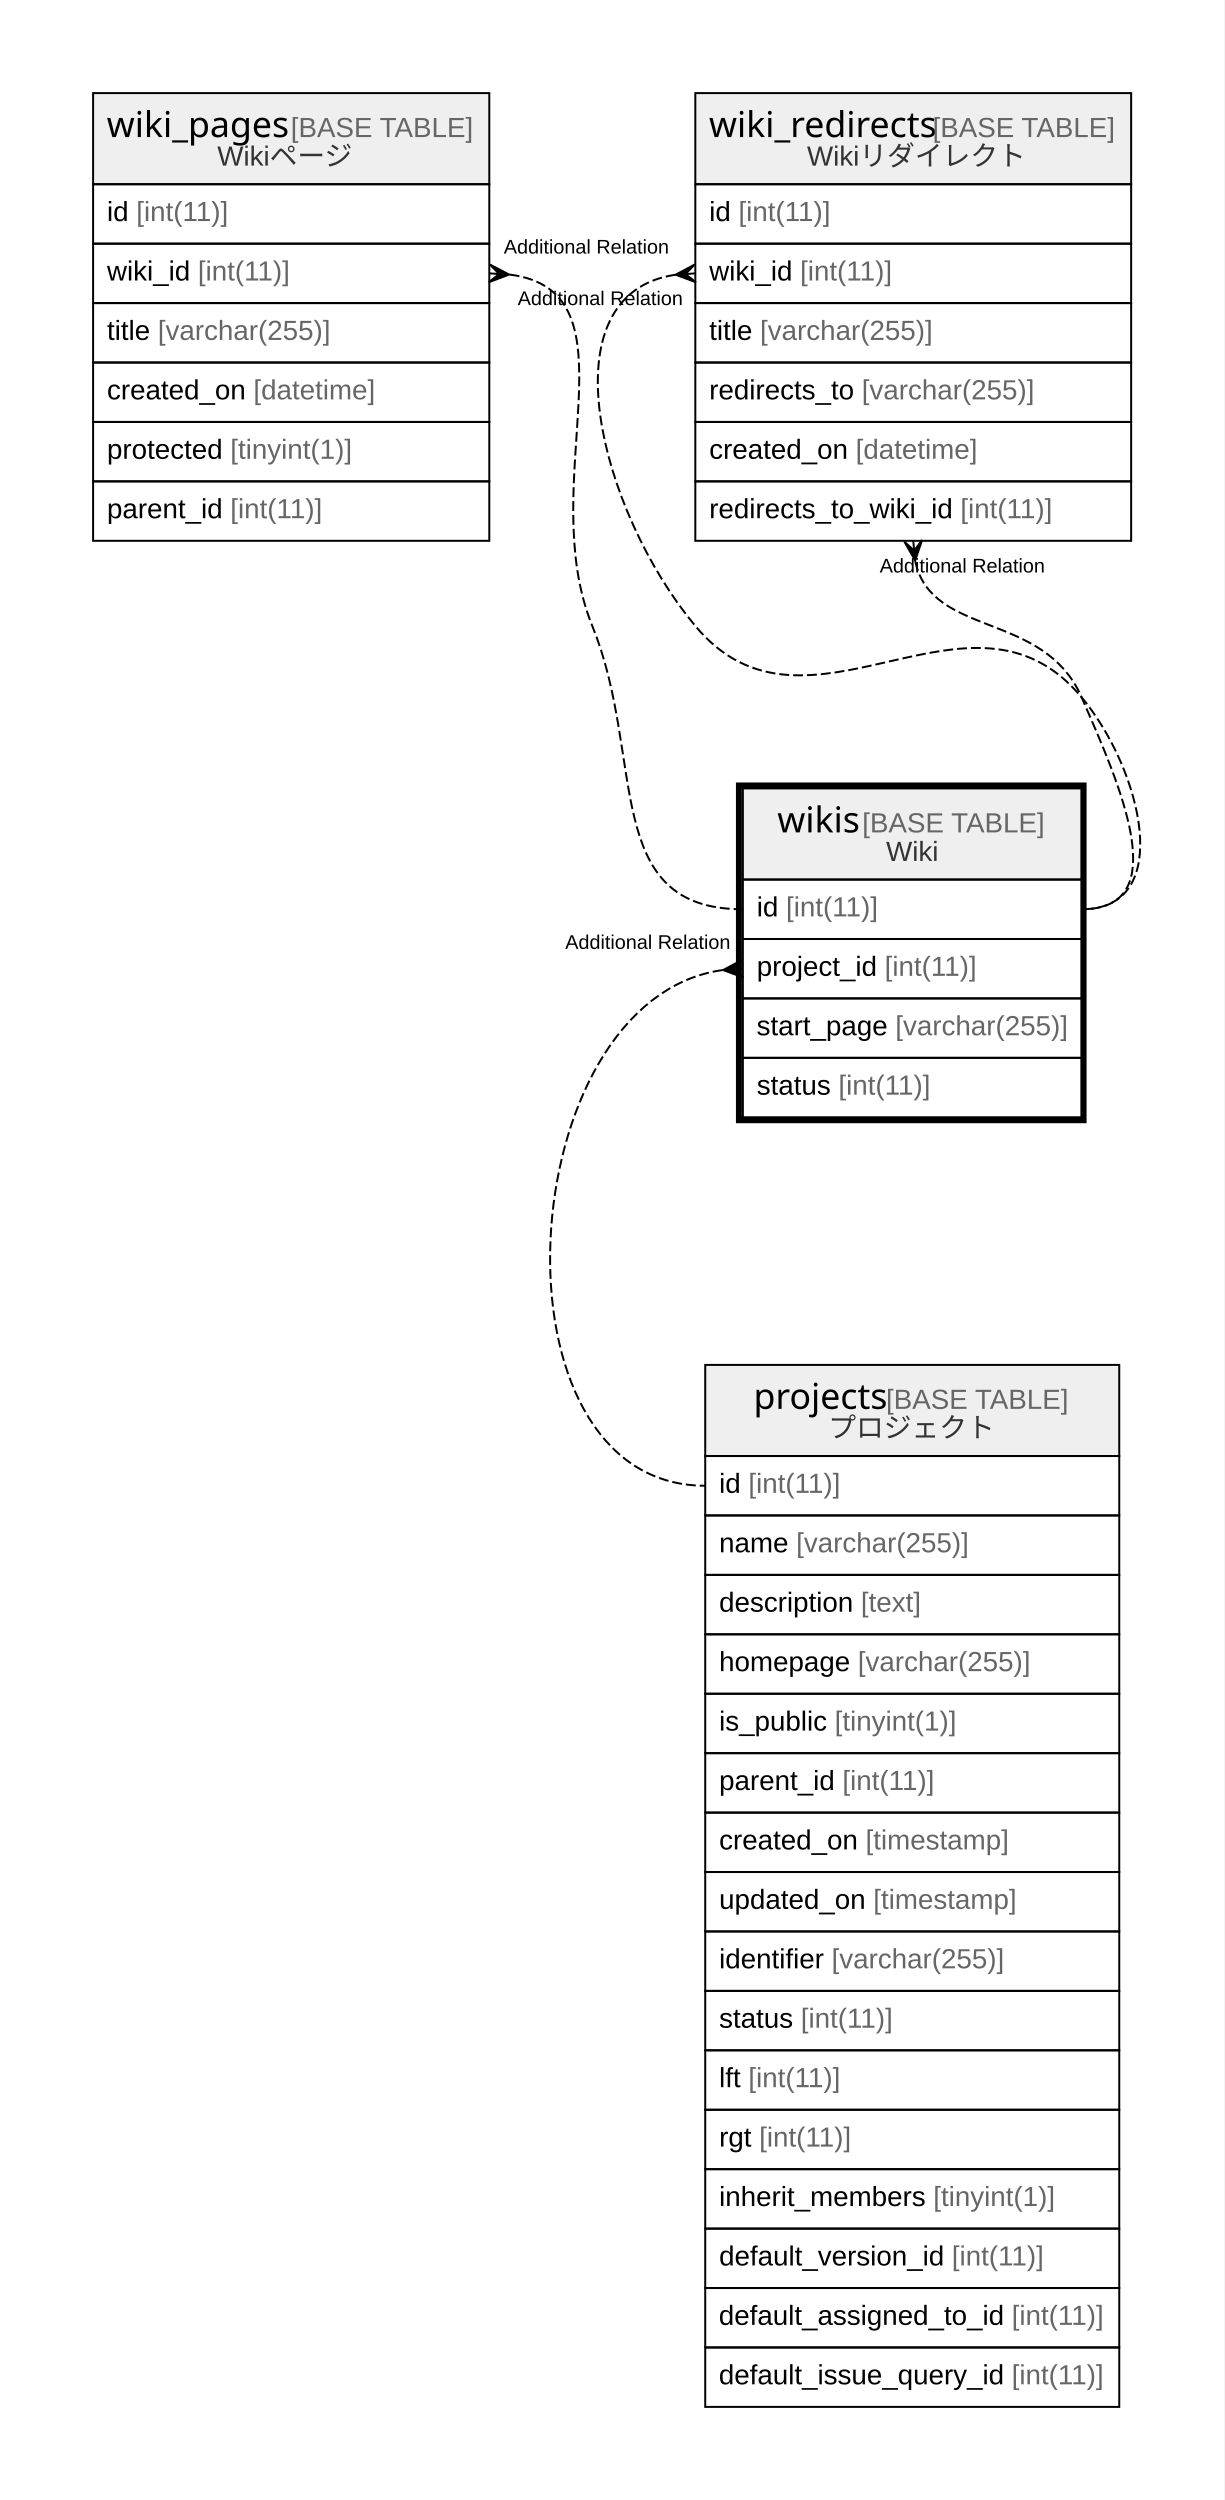
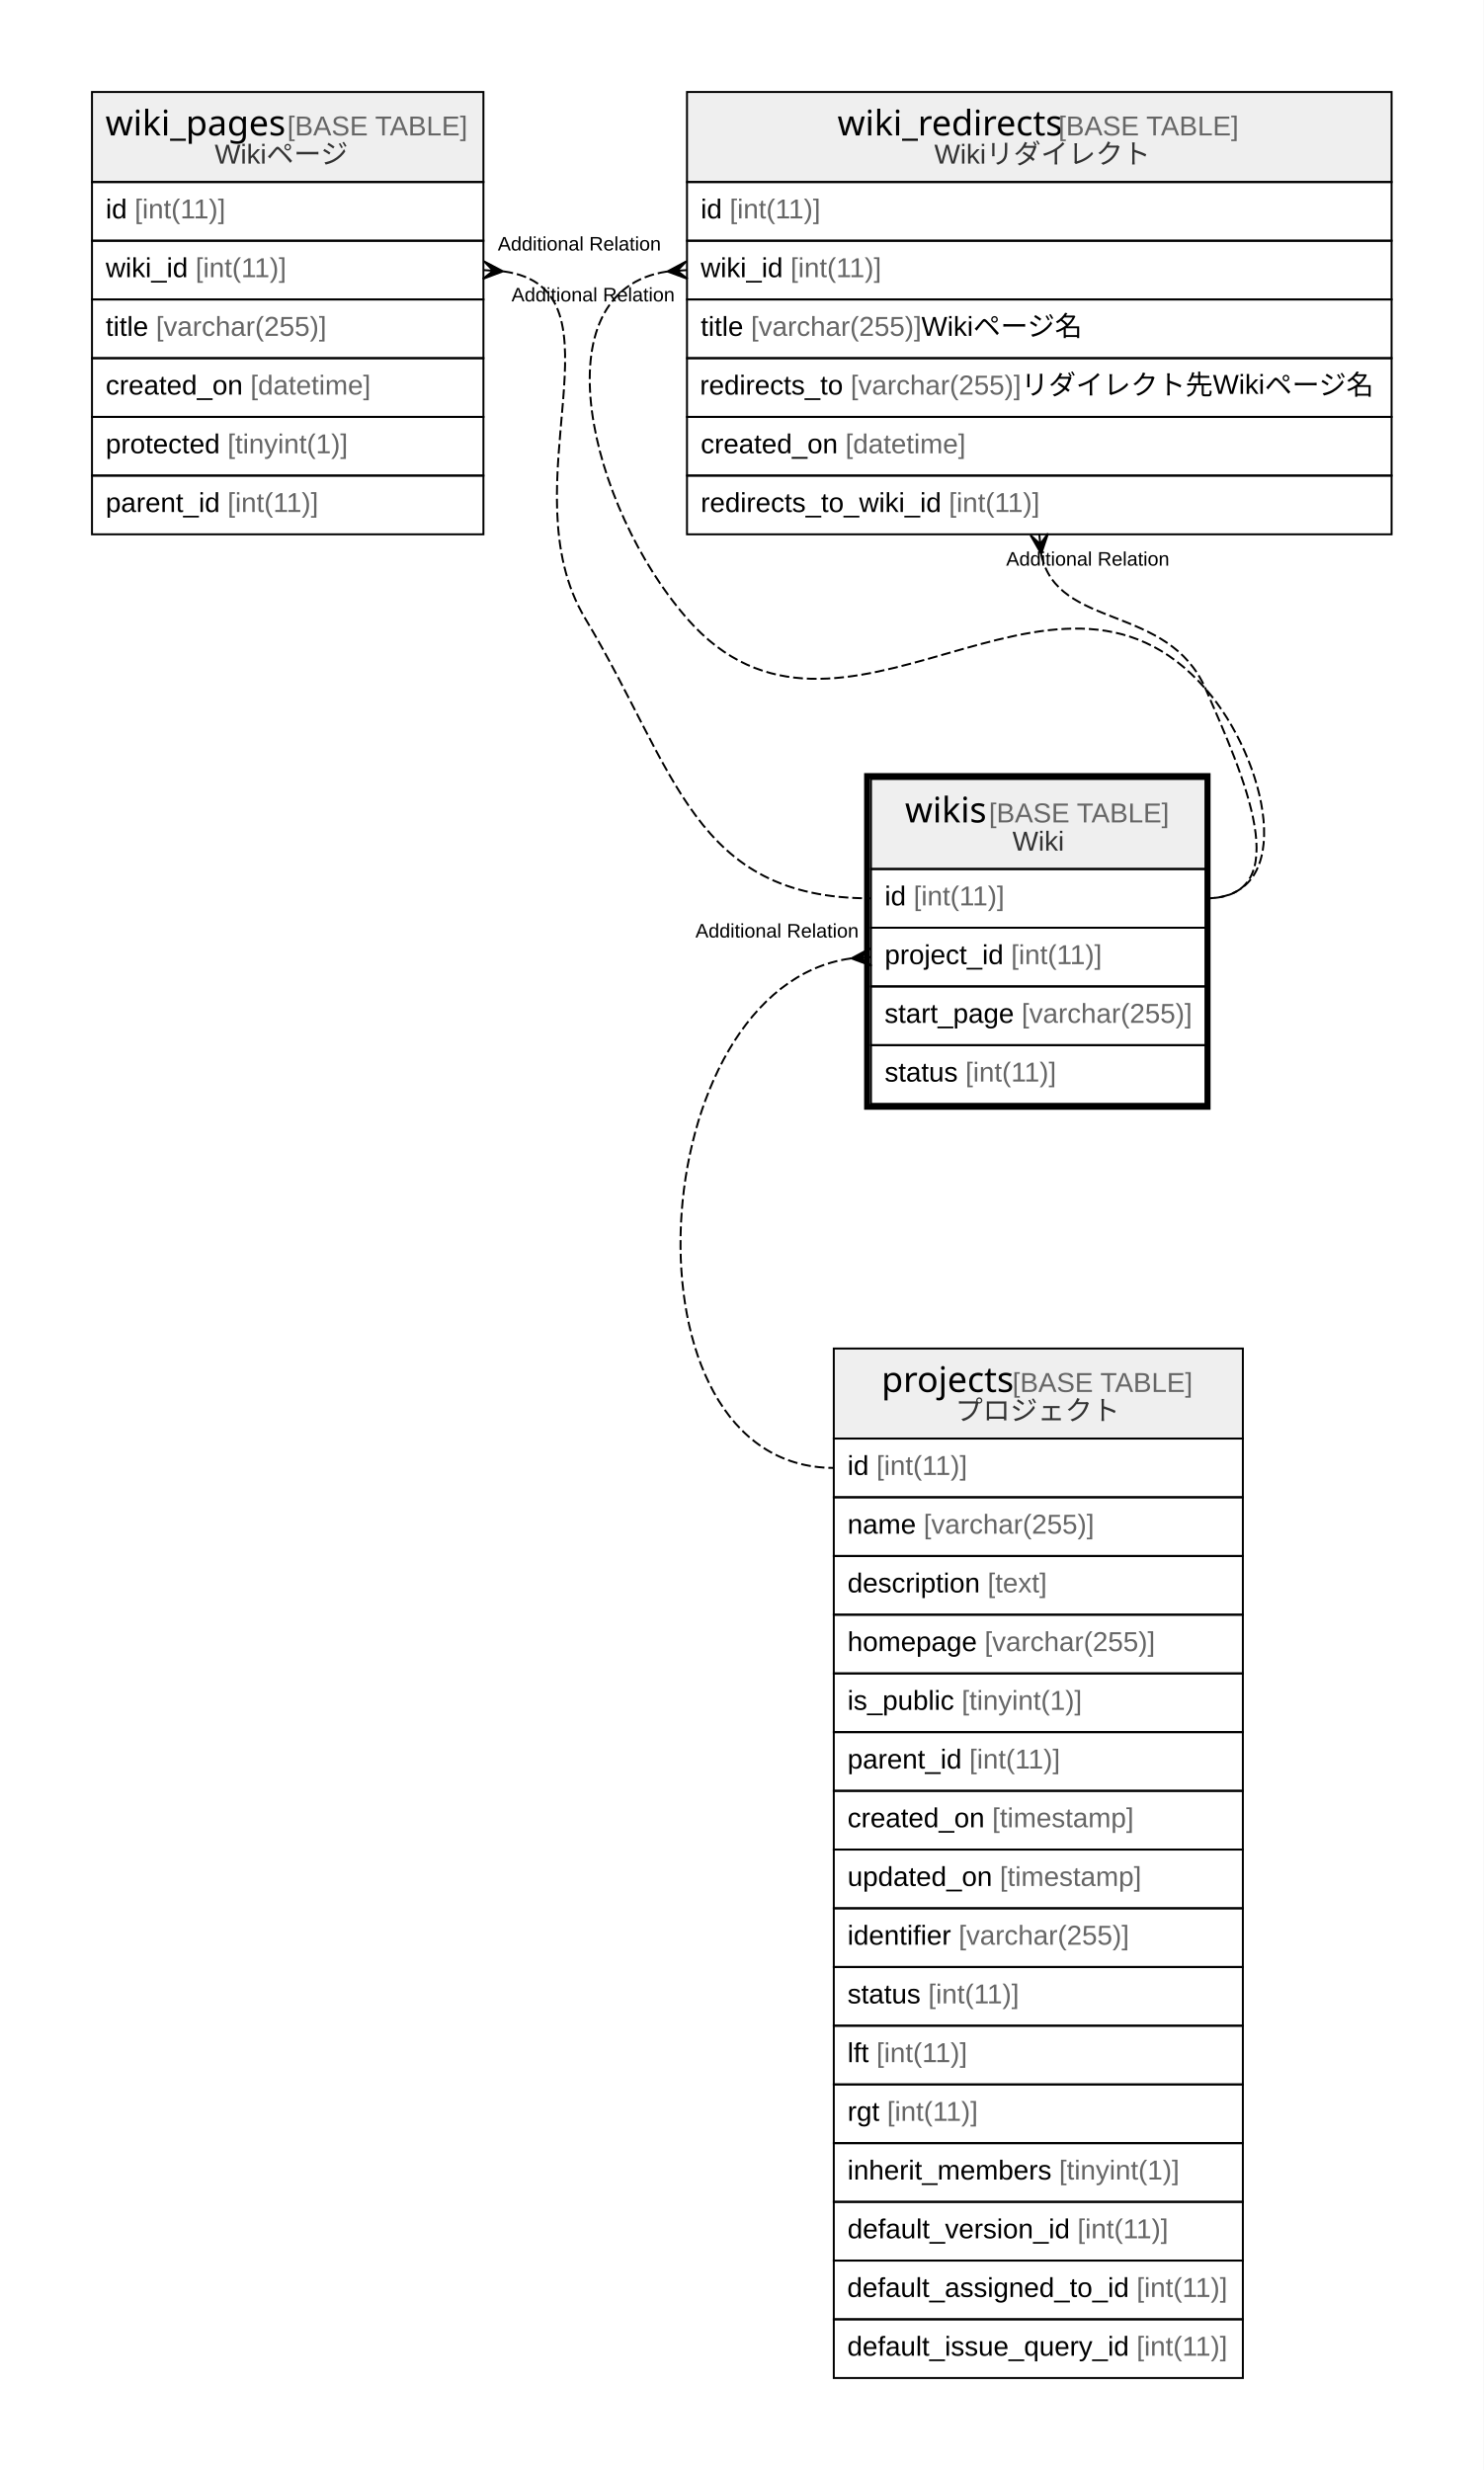
- <svg xmlns="http://www.w3.org/2000/svg" width="618pt" height="1262pt" viewBox="0.00 0.00 618.00 1262.00">
+ <svg xmlns="http://www.w3.org/2000/svg" width="758pt" height="1262pt" viewBox="0.00 0.00 758.00 1262.00">
  <g id="graph0" class="graph" transform="scale(1 1) rotate(0) translate(4 1258)">
-     <polygon fill="#ffffff" stroke="transparent" points="-4,4 -4,-1258 614,-1258 614,4 -4,4" />
+     <polygon fill="#ffffff" stroke="transparent" points="-4,4 -4,-1258 754,-1258 754,4 -4,4" />
    <g id="node1" class="node">
-       <polygon fill="#efefef" stroke="transparent" points="371,-814 371,-860 542,-860 542,-814 371,-814" />
-       <polygon fill="none" stroke="#000000" points="371,-814 371,-860 542,-860 542,-814 371,-814" />
-       <text text-anchor="start" x="388.382" y="-837.8" font-family="Arial Bold" font-size="18.00" fill="#000000">wikis</text>
-       <text text-anchor="start" x="427.364" y="-837.8" font-family="Arial" font-size="14.00" fill="#000000"> </text>
-       <text text-anchor="start" x="431.255" y="-837.8" font-family="Arial" font-size="14.00" fill="#666666">[BASE TABLE]</text>
-       <text text-anchor="start" x="443.286" y="-823.4" font-family="Arial" font-size="14.00" fill="#333333">Wiki</text>
-       <polygon fill="none" stroke="#000000" points="371,-784 371,-814 542,-814 542,-784 371,-784" />
-       <text text-anchor="start" x="378" y="-795.4" font-family="Arial" font-size="14.00" fill="#000000">id </text>
-       <text text-anchor="start" x="392.78" y="-795.4" font-family="Arial" font-size="14.00" fill="#666666">[int(11)]</text>
-       <polygon fill="none" stroke="#000000" points="371,-754 371,-784 542,-784 542,-754 371,-754" />
-       <text text-anchor="start" x="378" y="-765.4" font-family="Arial" font-size="14.00" fill="#000000">project_id </text>
-       <text text-anchor="start" x="442.568" y="-765.4" font-family="Arial" font-size="14.00" fill="#666666">[int(11)]</text>
-       <polygon fill="none" stroke="#000000" points="371,-724 371,-754 542,-754 542,-724 371,-724" />
-       <text text-anchor="start" x="377.926" y="-735.4" font-family="Arial" font-size="14.00" fill="#000000">start_page </text>
-       <text text-anchor="start" x="447.954" y="-735.4" font-family="Arial" font-size="14.00" fill="#666666">[varchar(255)]</text>
-       <polygon fill="none" stroke="#000000" points="371,-694 371,-724 542,-724 542,-694 371,-694" />
-       <text text-anchor="start" x="378" y="-705.4" font-family="Arial" font-size="14.00" fill="#000000">status </text>
-       <text text-anchor="start" x="419.237" y="-705.4" font-family="Arial" font-size="14.00" fill="#666666">[int(11)]</text>
-       <polygon fill="none" stroke="#000000" stroke-width="3" points="369,-692.5 369,-861.5 543,-861.5 543,-692.5 369,-692.5" />
+       <polygon fill="#efefef" stroke="transparent" points="441,-814 441,-860 612,-860 612,-814 441,-814" />
+       <polygon fill="none" stroke="#000000" points="441,-814 441,-860 612,-860 612,-814 441,-814" />
+       <text text-anchor="start" x="458.382" y="-837.8" font-family="Arial Bold" font-size="18.00" fill="#000000">wikis</text>
+       <text text-anchor="start" x="497.364" y="-837.8" font-family="Arial" font-size="14.00" fill="#000000"> </text>
+       <text text-anchor="start" x="501.255" y="-837.8" font-family="Arial" font-size="14.00" fill="#666666">[BASE TABLE]</text>
+       <text text-anchor="start" x="513.286" y="-823.4" font-family="Arial" font-size="14.00" fill="#333333">Wiki</text>
+       <polygon fill="none" stroke="#000000" points="441,-784 441,-814 612,-814 612,-784 441,-784" />
+       <text text-anchor="start" x="448" y="-795.4" font-family="Arial" font-size="14.00" fill="#000000">id </text>
+       <text text-anchor="start" x="462.78" y="-795.4" font-family="Arial" font-size="14.00" fill="#666666">[int(11)]</text>
+       <polygon fill="none" stroke="#000000" points="441,-754 441,-784 612,-784 612,-754 441,-754" />
+       <text text-anchor="start" x="448" y="-765.4" font-family="Arial" font-size="14.00" fill="#000000">project_id </text>
+       <text text-anchor="start" x="512.568" y="-765.4" font-family="Arial" font-size="14.00" fill="#666666">[int(11)]</text>
+       <polygon fill="none" stroke="#000000" points="441,-724 441,-754 612,-754 612,-724 441,-724" />
+       <text text-anchor="start" x="447.926" y="-735.4" font-family="Arial" font-size="14.00" fill="#000000">start_page </text>
+       <text text-anchor="start" x="517.954" y="-735.4" font-family="Arial" font-size="14.00" fill="#666666">[varchar(255)]</text>
+       <polygon fill="none" stroke="#000000" points="441,-694 441,-724 612,-724 612,-694 441,-694" />
+       <text text-anchor="start" x="448" y="-705.4" font-family="Arial" font-size="14.00" fill="#000000">status </text>
+       <text text-anchor="start" x="489.237" y="-705.4" font-family="Arial" font-size="14.00" fill="#666666">[int(11)]</text>
+       <polygon fill="none" stroke="#000000" stroke-width="3" points="439,-692.5 439,-861.5 613,-861.5 613,-692.5 439,-692.5" />
    </g>
    <g id="node4" class="node">
-       <polygon fill="#efefef" stroke="transparent" points="352,-523 352,-569 561,-569 561,-523 352,-523" />
-       <polygon fill="none" stroke="#000000" points="352,-523 352,-569 561,-569 561,-523 352,-523" />
-       <text text-anchor="start" x="376.37" y="-546.8" font-family="Arial Bold" font-size="18.00" fill="#000000">projects</text>
-       <text text-anchor="start" x="439.377" y="-546.8" font-family="Arial" font-size="14.00" fill="#000000"> </text>
-       <text text-anchor="start" x="443.267" y="-546.8" font-family="Arial" font-size="14.00" fill="#666666">[BASE TABLE]</text>
-       <text text-anchor="start" x="414.127" y="-532.4" font-family="Arial" font-size="14.00" fill="#333333">プロジェクト</text>
-       <polygon fill="none" stroke="#000000" points="352,-493 352,-523 561,-523 561,-493 352,-493" />
-       <text text-anchor="start" x="359" y="-504.4" font-family="Arial" font-size="14.00" fill="#000000">id </text>
-       <text text-anchor="start" x="373.78" y="-504.4" font-family="Arial" font-size="14.00" fill="#666666">[int(11)]</text>
-       <polygon fill="none" stroke="#000000" points="352,-463 352,-493 561,-493 561,-463 352,-463" />
-       <text text-anchor="start" x="359" y="-474.4" font-family="Arial" font-size="14.00" fill="#000000">name </text>
-       <text text-anchor="start" x="397.899" y="-474.4" font-family="Arial" font-size="14.00" fill="#666666">[varchar(255)]</text>
-       <polygon fill="none" stroke="#000000" points="352,-433 352,-463 561,-463 561,-433 352,-433" />
-       <text text-anchor="start" x="359" y="-444.4" font-family="Arial" font-size="14.00" fill="#000000">description </text>
-       <text text-anchor="start" x="430.568" y="-444.4" font-family="Arial" font-size="14.00" fill="#666666">[text]</text>
-       <polygon fill="none" stroke="#000000" points="352,-403 352,-433 561,-433 561,-403 352,-403" />
-       <text text-anchor="start" x="359" y="-414.4" font-family="Arial" font-size="14.00" fill="#000000">homepage </text>
-       <text text-anchor="start" x="429.029" y="-414.4" font-family="Arial" font-size="14.00" fill="#666666">[varchar(255)]</text>
-       <polygon fill="none" stroke="#000000" points="352,-373 352,-403 561,-403 561,-373 352,-373" />
-       <text text-anchor="start" x="359" y="-384.4" font-family="Arial" font-size="14.00" fill="#000000">is_public </text>
-       <text text-anchor="start" x="417.341" y="-384.4" font-family="Arial" font-size="14.00" fill="#666666">[tinyint(1)]</text>
-       <polygon fill="none" stroke="#000000" points="352,-343 352,-373 561,-373 561,-343 352,-343" />
-       <text text-anchor="start" x="359" y="-354.4" font-family="Arial" font-size="14.00" fill="#000000">parent_id </text>
-       <text text-anchor="start" x="421.244" y="-354.4" font-family="Arial" font-size="14.00" fill="#666666">[int(11)]</text>
-       <polygon fill="none" stroke="#000000" points="352,-313 352,-343 561,-343 561,-313 352,-313" />
-       <text text-anchor="start" x="359" y="-324.4" font-family="Arial" font-size="14.00" fill="#000000">created_on </text>
-       <text text-anchor="start" x="432.92" y="-324.4" font-family="Arial" font-size="14.00" fill="#666666">[timestamp]</text>
-       <polygon fill="none" stroke="#000000" points="352,-283 352,-313 561,-313 561,-283 352,-283" />
-       <text text-anchor="start" x="359" y="-294.4" font-family="Arial" font-size="14.00" fill="#000000">updated_on </text>
-       <text text-anchor="start" x="436.825" y="-294.4" font-family="Arial" font-size="14.00" fill="#666666">[timestamp]</text>
-       <polygon fill="none" stroke="#000000" points="352,-253 352,-283 561,-283 561,-253 352,-253" />
-       <text text-anchor="start" x="359" y="-264.4" font-family="Arial" font-size="14.00" fill="#000000">identifier </text>
-       <text text-anchor="start" x="415.783" y="-264.4" font-family="Arial" font-size="14.00" fill="#666666">[varchar(255)]</text>
-       <polygon fill="none" stroke="#000000" points="352,-223 352,-253 561,-253 561,-223 352,-223" />
-       <text text-anchor="start" x="359" y="-234.4" font-family="Arial" font-size="14.00" fill="#000000">status </text>
-       <text text-anchor="start" x="400.237" y="-234.4" font-family="Arial" font-size="14.00" fill="#666666">[int(11)]</text>
-       <polygon fill="none" stroke="#000000" points="352,-193 352,-223 561,-223 561,-193 352,-193" />
-       <text text-anchor="start" x="359" y="-204.4" font-family="Arial" font-size="14.00" fill="#000000">lft </text>
-       <text text-anchor="start" x="373.778" y="-204.4" font-family="Arial" font-size="14.00" fill="#666666">[int(11)]</text>
-       <polygon fill="none" stroke="#000000" points="352,-163 352,-193 561,-193 561,-163 352,-163" />
-       <text text-anchor="start" x="359" y="-174.4" font-family="Arial" font-size="14.00" fill="#000000">rgt </text>
-       <text text-anchor="start" x="379.224" y="-174.4" font-family="Arial" font-size="14.00" fill="#666666">[int(11)]</text>
-       <polygon fill="none" stroke="#000000" points="352,-133 352,-163 561,-163 561,-133 352,-133" />
-       <text text-anchor="start" x="359" y="-144.4" font-family="Arial" font-size="14.00" fill="#000000">inherit_members </text>
-       <text text-anchor="start" x="467.115" y="-144.4" font-family="Arial" font-size="14.00" fill="#666666">[tinyint(1)]</text>
-       <polygon fill="none" stroke="#000000" points="352,-103 352,-133 561,-133 561,-103 352,-103" />
-       <text text-anchor="start" x="359" y="-114.4" font-family="Arial" font-size="14.00" fill="#000000">default_version_id </text>
-       <text text-anchor="start" x="476.478" y="-114.4" font-family="Arial" font-size="14.00" fill="#666666">[int(11)]</text>
-       <polygon fill="none" stroke="#000000" points="352,-73 352,-103 561,-103 561,-73 352,-73" />
-       <text text-anchor="start" x="358.857" y="-84.4" font-family="Arial" font-size="14.00" fill="#000000">default_assigned_to_id </text>
-       <text text-anchor="start" x="506.696" y="-84.4" font-family="Arial" font-size="14.00" fill="#666666">[int(11)]</text>
-       <polygon fill="none" stroke="#000000" points="352,-43 352,-73 561,-73 561,-43 352,-43" />
-       <text text-anchor="start" x="358.863" y="-54.4" font-family="Arial" font-size="14.00" fill="#000000">default_issue_query_id </text>
-       <text text-anchor="start" x="506.689" y="-54.4" font-family="Arial" font-size="14.00" fill="#666666">[int(11)]</text>
+       <polygon fill="#efefef" stroke="transparent" points="422,-523 422,-569 631,-569 631,-523 422,-523" />
+       <polygon fill="none" stroke="#000000" points="422,-523 422,-569 631,-569 631,-523 422,-523" />
+       <text text-anchor="start" x="446.37" y="-546.8" font-family="Arial Bold" font-size="18.00" fill="#000000">projects</text>
+       <text text-anchor="start" x="509.377" y="-546.8" font-family="Arial" font-size="14.00" fill="#000000"> </text>
+       <text text-anchor="start" x="513.267" y="-546.8" font-family="Arial" font-size="14.00" fill="#666666">[BASE TABLE]</text>
+       <text text-anchor="start" x="484.127" y="-532.4" font-family="Arial" font-size="14.00" fill="#333333">プロジェクト</text>
+       <polygon fill="none" stroke="#000000" points="422,-493 422,-523 631,-523 631,-493 422,-493" />
+       <text text-anchor="start" x="429" y="-504.4" font-family="Arial" font-size="14.00" fill="#000000">id </text>
+       <text text-anchor="start" x="443.78" y="-504.4" font-family="Arial" font-size="14.00" fill="#666666">[int(11)]</text>
+       <polygon fill="none" stroke="#000000" points="422,-463 422,-493 631,-493 631,-463 422,-463" />
+       <text text-anchor="start" x="429" y="-474.4" font-family="Arial" font-size="14.00" fill="#000000">name </text>
+       <text text-anchor="start" x="467.899" y="-474.4" font-family="Arial" font-size="14.00" fill="#666666">[varchar(255)]</text>
+       <polygon fill="none" stroke="#000000" points="422,-433 422,-463 631,-463 631,-433 422,-433" />
+       <text text-anchor="start" x="429" y="-444.4" font-family="Arial" font-size="14.00" fill="#000000">description </text>
+       <text text-anchor="start" x="500.568" y="-444.4" font-family="Arial" font-size="14.00" fill="#666666">[text]</text>
+       <polygon fill="none" stroke="#000000" points="422,-403 422,-433 631,-433 631,-403 422,-403" />
+       <text text-anchor="start" x="429" y="-414.4" font-family="Arial" font-size="14.00" fill="#000000">homepage </text>
+       <text text-anchor="start" x="499.029" y="-414.4" font-family="Arial" font-size="14.00" fill="#666666">[varchar(255)]</text>
+       <polygon fill="none" stroke="#000000" points="422,-373 422,-403 631,-403 631,-373 422,-373" />
+       <text text-anchor="start" x="429" y="-384.4" font-family="Arial" font-size="14.00" fill="#000000">is_public </text>
+       <text text-anchor="start" x="487.341" y="-384.4" font-family="Arial" font-size="14.00" fill="#666666">[tinyint(1)]</text>
+       <polygon fill="none" stroke="#000000" points="422,-343 422,-373 631,-373 631,-343 422,-343" />
+       <text text-anchor="start" x="429" y="-354.4" font-family="Arial" font-size="14.00" fill="#000000">parent_id </text>
+       <text text-anchor="start" x="491.244" y="-354.4" font-family="Arial" font-size="14.00" fill="#666666">[int(11)]</text>
+       <polygon fill="none" stroke="#000000" points="422,-313 422,-343 631,-343 631,-313 422,-313" />
+       <text text-anchor="start" x="429" y="-324.4" font-family="Arial" font-size="14.00" fill="#000000">created_on </text>
+       <text text-anchor="start" x="502.92" y="-324.4" font-family="Arial" font-size="14.00" fill="#666666">[timestamp]</text>
+       <polygon fill="none" stroke="#000000" points="422,-283 422,-313 631,-313 631,-283 422,-283" />
+       <text text-anchor="start" x="429" y="-294.4" font-family="Arial" font-size="14.00" fill="#000000">updated_on </text>
+       <text text-anchor="start" x="506.825" y="-294.4" font-family="Arial" font-size="14.00" fill="#666666">[timestamp]</text>
+       <polygon fill="none" stroke="#000000" points="422,-253 422,-283 631,-283 631,-253 422,-253" />
+       <text text-anchor="start" x="429" y="-264.4" font-family="Arial" font-size="14.00" fill="#000000">identifier </text>
+       <text text-anchor="start" x="485.783" y="-264.4" font-family="Arial" font-size="14.00" fill="#666666">[varchar(255)]</text>
+       <polygon fill="none" stroke="#000000" points="422,-223 422,-253 631,-253 631,-223 422,-223" />
+       <text text-anchor="start" x="429" y="-234.4" font-family="Arial" font-size="14.00" fill="#000000">status </text>
+       <text text-anchor="start" x="470.237" y="-234.4" font-family="Arial" font-size="14.00" fill="#666666">[int(11)]</text>
+       <polygon fill="none" stroke="#000000" points="422,-193 422,-223 631,-223 631,-193 422,-193" />
+       <text text-anchor="start" x="429" y="-204.4" font-family="Arial" font-size="14.00" fill="#000000">lft </text>
+       <text text-anchor="start" x="443.778" y="-204.4" font-family="Arial" font-size="14.00" fill="#666666">[int(11)]</text>
+       <polygon fill="none" stroke="#000000" points="422,-163 422,-193 631,-193 631,-163 422,-163" />
+       <text text-anchor="start" x="429" y="-174.4" font-family="Arial" font-size="14.00" fill="#000000">rgt </text>
+       <text text-anchor="start" x="449.224" y="-174.4" font-family="Arial" font-size="14.00" fill="#666666">[int(11)]</text>
+       <polygon fill="none" stroke="#000000" points="422,-133 422,-163 631,-163 631,-133 422,-133" />
+       <text text-anchor="start" x="429" y="-144.4" font-family="Arial" font-size="14.00" fill="#000000">inherit_members </text>
+       <text text-anchor="start" x="537.115" y="-144.4" font-family="Arial" font-size="14.00" fill="#666666">[tinyint(1)]</text>
+       <polygon fill="none" stroke="#000000" points="422,-103 422,-133 631,-133 631,-103 422,-103" />
+       <text text-anchor="start" x="429" y="-114.4" font-family="Arial" font-size="14.00" fill="#000000">default_version_id </text>
+       <text text-anchor="start" x="546.478" y="-114.4" font-family="Arial" font-size="14.00" fill="#666666">[int(11)]</text>
+       <polygon fill="none" stroke="#000000" points="422,-73 422,-103 631,-103 631,-73 422,-73" />
+       <text text-anchor="start" x="428.857" y="-84.4" font-family="Arial" font-size="14.00" fill="#000000">default_assigned_to_id </text>
+       <text text-anchor="start" x="576.696" y="-84.4" font-family="Arial" font-size="14.00" fill="#666666">[int(11)]</text>
+       <polygon fill="none" stroke="#000000" points="422,-43 422,-73 631,-73 631,-43 422,-43" />
+       <text text-anchor="start" x="428.863" y="-54.4" font-family="Arial" font-size="14.00" fill="#000000">default_issue_query_id </text>
+       <text text-anchor="start" x="576.689" y="-54.4" font-family="Arial" font-size="14.00" fill="#666666">[int(11)]</text>
    </g>
    <g id="edge4" class="edge">
-       <path fill="none" stroke="#000000" stroke-dasharray="5,2" d="M360.706,-768.297C253.667,-753.437 239.214,-508 352,-508" />
-       <polygon fill="#000000" stroke="#000000" points="361.023,-768.318 370.693,-773.49 366.012,-768.659 371,-769 371,-769 371,-769 366.012,-768.659 371.307,-764.51 361.023,-768.318 361.023,-768.318" />
-       <text text-anchor="start" x="281.325" y="-779" font-family="Arial" font-size="10.00" fill="#000000">Additional Relation</text>
+       <path fill="none" stroke="#000000" stroke-dasharray="5,2" d="M430.706,-768.297C323.667,-753.437 309.214,-508 422,-508" />
+       <polygon fill="#000000" stroke="#000000" points="431.023,-768.318 440.693,-773.49 436.012,-768.659 441,-769 441,-769 441,-769 436.012,-768.659 441.307,-764.51 431.023,-768.318 431.023,-768.318" />
+       <text text-anchor="start" x="351.325" y="-779" font-family="Arial" font-size="10.00" fill="#000000">Additional Relation</text>
    </g>
    <g id="node2" class="node">
      <polygon fill="#efefef" stroke="transparent" points="43,-1165 43,-1211 243,-1211 243,-1165 43,-1165" />
      <polygon fill="none" stroke="#000000" points="43,-1165 43,-1211 243,-1211 243,-1165 43,-1165" />
      <text text-anchor="start" x="49.866" y="-1188.8" font-family="Arial Bold" font-size="18.00" fill="#000000">wiki_pages</text>
      <text text-anchor="start" x="138.88" y="-1188.8" font-family="Arial" font-size="14.00" fill="#000000"> </text>
      <text text-anchor="start" x="142.77" y="-1188.8" font-family="Arial" font-size="14.00" fill="#666666">[BASE TABLE]</text>
      <text text-anchor="start" x="105.684" y="-1174.4" font-family="Arial" font-size="14.00" fill="#333333">Wikiページ</text>
      <polygon fill="none" stroke="#000000" points="43,-1135 43,-1165 243,-1165 243,-1135 43,-1135" />
      <text text-anchor="start" x="50" y="-1146.4" font-family="Arial" font-size="14.00" fill="#000000">id </text>
      <text text-anchor="start" x="64.78" y="-1146.4" font-family="Arial" font-size="14.00" fill="#666666">[int(11)]</text>
      <polygon fill="none" stroke="#000000" points="43,-1105 43,-1135 243,-1135 243,-1105 43,-1105" />
      <text text-anchor="start" x="50" y="-1116.4" font-family="Arial" font-size="14.00" fill="#000000">wiki_id </text>
      <text text-anchor="start" x="95.882" y="-1116.4" font-family="Arial" font-size="14.00" fill="#666666">[int(11)]</text>
      <polygon fill="none" stroke="#000000" points="43,-1075 43,-1105 243,-1105 243,-1075 43,-1075" />
      <text text-anchor="start" x="50" y="-1086.4" font-family="Arial" font-size="14.00" fill="#000000">title </text>
      <text text-anchor="start" x="75.668" y="-1086.4" font-family="Arial" font-size="14.00" fill="#666666">[varchar(255)]</text>
      <polygon fill="none" stroke="#000000" points="43,-1045 43,-1075 243,-1075 243,-1045 43,-1045" />
      <text text-anchor="start" x="50" y="-1056.4" font-family="Arial" font-size="14.00" fill="#000000">created_on </text>
      <text text-anchor="start" x="123.92" y="-1056.4" font-family="Arial" font-size="14.00" fill="#666666">[datetime]</text>
      <polygon fill="none" stroke="#000000" points="43,-1015 43,-1045 243,-1045 243,-1015 43,-1015" />
      <text text-anchor="start" x="50" y="-1026.4" font-family="Arial" font-size="14.00" fill="#000000">protected </text>
      <text text-anchor="start" x="112.245" y="-1026.4" font-family="Arial" font-size="14.00" fill="#666666">[tinyint(1)]</text>
      <polygon fill="none" stroke="#000000" points="43,-985 43,-1015 243,-1015 243,-985 43,-985" />
      <text text-anchor="start" x="50" y="-996.4" font-family="Arial" font-size="14.00" fill="#000000">parent_id </text>
      <text text-anchor="start" x="112.244" y="-996.4" font-family="Arial" font-size="14.00" fill="#666666">[int(11)]</text>
    </g>
    <g id="edge1" class="edge">
-       <path fill="none" stroke="#000000" stroke-dasharray="5,2" d="M253.257,-1119.396C320.081,-1110.918 265.338,-1014.913 295,-942 322.122,-875.332 299.026,-799 371,-799" />
-       <polygon fill="#000000" stroke="#000000" points="252.983,-1119.412 242.736,-1115.508 247.991,-1119.706 243,-1120 243,-1120 243,-1120 247.991,-1119.706 243.264,-1124.492 252.983,-1119.412 252.983,-1119.412" />
+       <path fill="none" stroke="#000000" stroke-dasharray="5,2" d="M253.192,-1119.363C319.11,-1110.433 254.529,-1009.515 295,-942 341.699,-864.095 350.171,-799 441,-799" />
+       <polygon fill="#000000" stroke="#000000" points="252.981,-1119.377 242.719,-1115.509 247.99,-1119.688 243,-1120 243,-1120 243,-1120 247.99,-1119.688 243.281,-1124.491 252.981,-1119.377 252.981,-1119.377" />
      <text text-anchor="start" x="250.325" y="-1130" font-family="Arial" font-size="10.00" fill="#000000">Additional Relation</text>
    </g>
    <g id="node3" class="node">
-       <polygon fill="#efefef" stroke="transparent" points="347,-1165 347,-1211 567,-1211 567,-1165 347,-1165" />
-       <polygon fill="none" stroke="#000000" points="347,-1165 347,-1211 567,-1211 567,-1165 347,-1165" />
-       <text text-anchor="start" x="353.879" y="-1188.8" font-family="Arial Bold" font-size="18.00" fill="#000000">wiki_redirects</text>
-       <text text-anchor="start" x="462.867" y="-1188.8" font-family="Arial" font-size="14.00" fill="#000000"> </text>
-       <text text-anchor="start" x="466.758" y="-1188.8" font-family="Arial" font-size="14.00" fill="#666666">[BASE TABLE]</text>
-       <text text-anchor="start" x="403.359" y="-1174.4" font-family="Arial" font-size="14.00" fill="#333333">Wikiリダイレクト</text>
-       <polygon fill="none" stroke="#000000" points="347,-1135 347,-1165 567,-1165 567,-1135 347,-1135" />
+       <polygon fill="#efefef" stroke="transparent" points="347,-1165 347,-1211 707,-1211 707,-1165 347,-1165" />
+       <polygon fill="none" stroke="#000000" points="347,-1165 347,-1211 707,-1211 707,-1165 347,-1165" />
+       <text text-anchor="start" x="423.879" y="-1188.8" font-family="Arial Bold" font-size="18.00" fill="#000000">wiki_redirects</text>
+       <text text-anchor="start" x="532.867" y="-1188.8" font-family="Arial" font-size="14.00" fill="#000000"> </text>
+       <text text-anchor="start" x="536.758" y="-1188.8" font-family="Arial" font-size="14.00" fill="#666666">[BASE TABLE]</text>
+       <text text-anchor="start" x="473.359" y="-1174.4" font-family="Arial" font-size="14.00" fill="#333333">Wikiリダイレクト</text>
+       <polygon fill="none" stroke="#000000" points="347,-1135 347,-1165 707,-1165 707,-1135 347,-1135" />
      <text text-anchor="start" x="354" y="-1146.4" font-family="Arial" font-size="14.00" fill="#000000">id </text>
      <text text-anchor="start" x="368.78" y="-1146.4" font-family="Arial" font-size="14.00" fill="#666666">[int(11)]</text>
-       <polygon fill="none" stroke="#000000" points="347,-1105 347,-1135 567,-1135 567,-1105 347,-1105" />
+       <polygon fill="none" stroke="#000000" points="347,-1105 347,-1135 707,-1135 707,-1105 347,-1105" />
      <text text-anchor="start" x="354" y="-1116.4" font-family="Arial" font-size="14.00" fill="#000000">wiki_id </text>
      <text text-anchor="start" x="399.882" y="-1116.4" font-family="Arial" font-size="14.00" fill="#666666">[int(11)]</text>
-       <polygon fill="none" stroke="#000000" points="347,-1075 347,-1105 567,-1105 567,-1075 347,-1075" />
+       <polygon fill="none" stroke="#000000" points="347,-1075 347,-1105 707,-1105 707,-1075 347,-1075" />
      <text text-anchor="start" x="354" y="-1086.4" font-family="Arial" font-size="14.00" fill="#000000">title </text>
      <text text-anchor="start" x="379.668" y="-1086.4" font-family="Arial" font-size="14.00" fill="#666666">[varchar(255)]</text>
-       <polygon fill="none" stroke="#000000" points="347,-1045 347,-1075 567,-1075 567,-1045 347,-1045" />
-       <text text-anchor="start" x="354" y="-1056.4" font-family="Arial" font-size="14.00" fill="#000000">redirects_to </text>
-       <text text-anchor="start" x="431.013" y="-1056.4" font-family="Arial" font-size="14.00" fill="#666666">[varchar(255)]</text>
-       <polygon fill="none" stroke="#000000" points="347,-1015 347,-1045 567,-1045 567,-1015 347,-1015" />
+       <text text-anchor="start" x="466.787" y="-1086.4" font-family="Arial" font-size="14.00" fill="#000000"> Wikiページ名</text>
+       <polygon fill="none" stroke="#000000" points="347,-1045 347,-1075 707,-1075 707,-1045 347,-1045" />
+       <text text-anchor="start" x="353.574" y="-1056.4" font-family="Arial" font-size="14.00" fill="#000000">redirects_to </text>
+       <text text-anchor="start" x="430.586" y="-1056.4" font-family="Arial" font-size="14.00" fill="#666666">[varchar(255)]</text>
+       <text text-anchor="start" x="517.705" y="-1056.4" font-family="Arial" font-size="14.00" fill="#000000"> リダイレクト先Wikiページ名</text>
+       <polygon fill="none" stroke="#000000" points="347,-1015 347,-1045 707,-1045 707,-1015 347,-1015" />
      <text text-anchor="start" x="354" y="-1026.4" font-family="Arial" font-size="14.00" fill="#000000">created_on </text>
      <text text-anchor="start" x="427.92" y="-1026.4" font-family="Arial" font-size="14.00" fill="#666666">[datetime]</text>
-       <polygon fill="none" stroke="#000000" points="347,-985 347,-1015 567,-1015 567,-985 347,-985" />
+       <polygon fill="none" stroke="#000000" points="347,-985 347,-1015 707,-1015 707,-985 347,-985" />
      <text text-anchor="start" x="354" y="-996.4" font-family="Arial" font-size="14.00" fill="#000000">redirects_to_wiki_id </text>
      <text text-anchor="start" x="480.787" y="-996.4" font-family="Arial" font-size="14.00" fill="#666666">[int(11)]</text>
    </g>
    <g id="edge2" class="edge">
-       <path fill="none" stroke="#000000" stroke-dasharray="5,2" d="M336.982,-1119.306C270.494,-1109.585 298.665,-1000.075 347,-942 403.378,-874.261 485.622,-973.739 542,-906 572.422,-869.448 589.556,-799 542,-799" />
-       <polygon fill="#000000" stroke="#000000" points="337.024,-1119.309 346.689,-1124.489 342.012,-1119.655 347,-1120 347,-1120 347,-1120 342.012,-1119.655 347.311,-1115.511 337.024,-1119.309 337.024,-1119.309" />
+       <path fill="none" stroke="#000000" stroke-dasharray="5,2" d="M336.974,-1119.299C270.372,-1109.48 297.299,-998.91 347,-942 425.185,-852.475 533.815,-995.525 612,-906 643.282,-870.181 659.556,-799 612,-799" />
+       <polygon fill="#000000" stroke="#000000" points="337.024,-1119.303 346.686,-1124.489 342.012,-1119.651 347,-1120 347,-1120 347,-1120 342.012,-1119.651 347.314,-1115.511 337.024,-1119.303 337.024,-1119.303" />
      <text text-anchor="start" x="257.325" y="-1104" font-family="Arial" font-size="10.00" fill="#000000">Additional Relation</text>
    </g>
    <g id="edge3" class="edge">
-       <path fill="none" stroke="#000000" stroke-dasharray="5,2" d="M458.02,-974.64C466.317,-936.003 522.925,-949.771 542,-906 560.999,-862.404 589.556,-799 542,-799" />
-       <polygon fill="#000000" stroke="#000000" points="457.98,-975.048 452.522,-984.559 457.49,-980.024 457,-985 457,-985 457,-985 457.49,-980.024 461.478,-985.441 457.98,-975.048 457.98,-975.048" />
-       <text text-anchor="start" x="440.075" y="-969" font-family="Arial" font-size="10.00" fill="#000000">Additional Relation</text>
+       <path fill="none" stroke="#000000" stroke-dasharray="5,2" d="M528.02,-974.64C536.317,-936.003 592.925,-949.771 612,-906 630.999,-862.404 659.556,-799 612,-799" />
+       <polygon fill="#000000" stroke="#000000" points="527.98,-975.048 522.522,-984.559 527.49,-980.024 527,-985 527,-985 527,-985 527.49,-980.024 531.478,-985.441 527.98,-975.048 527.98,-975.048" />
+       <text text-anchor="start" x="510.075" y="-969" font-family="Arial" font-size="10.00" fill="#000000">Additional Relation</text>
    </g>
  </g>
</svg>
